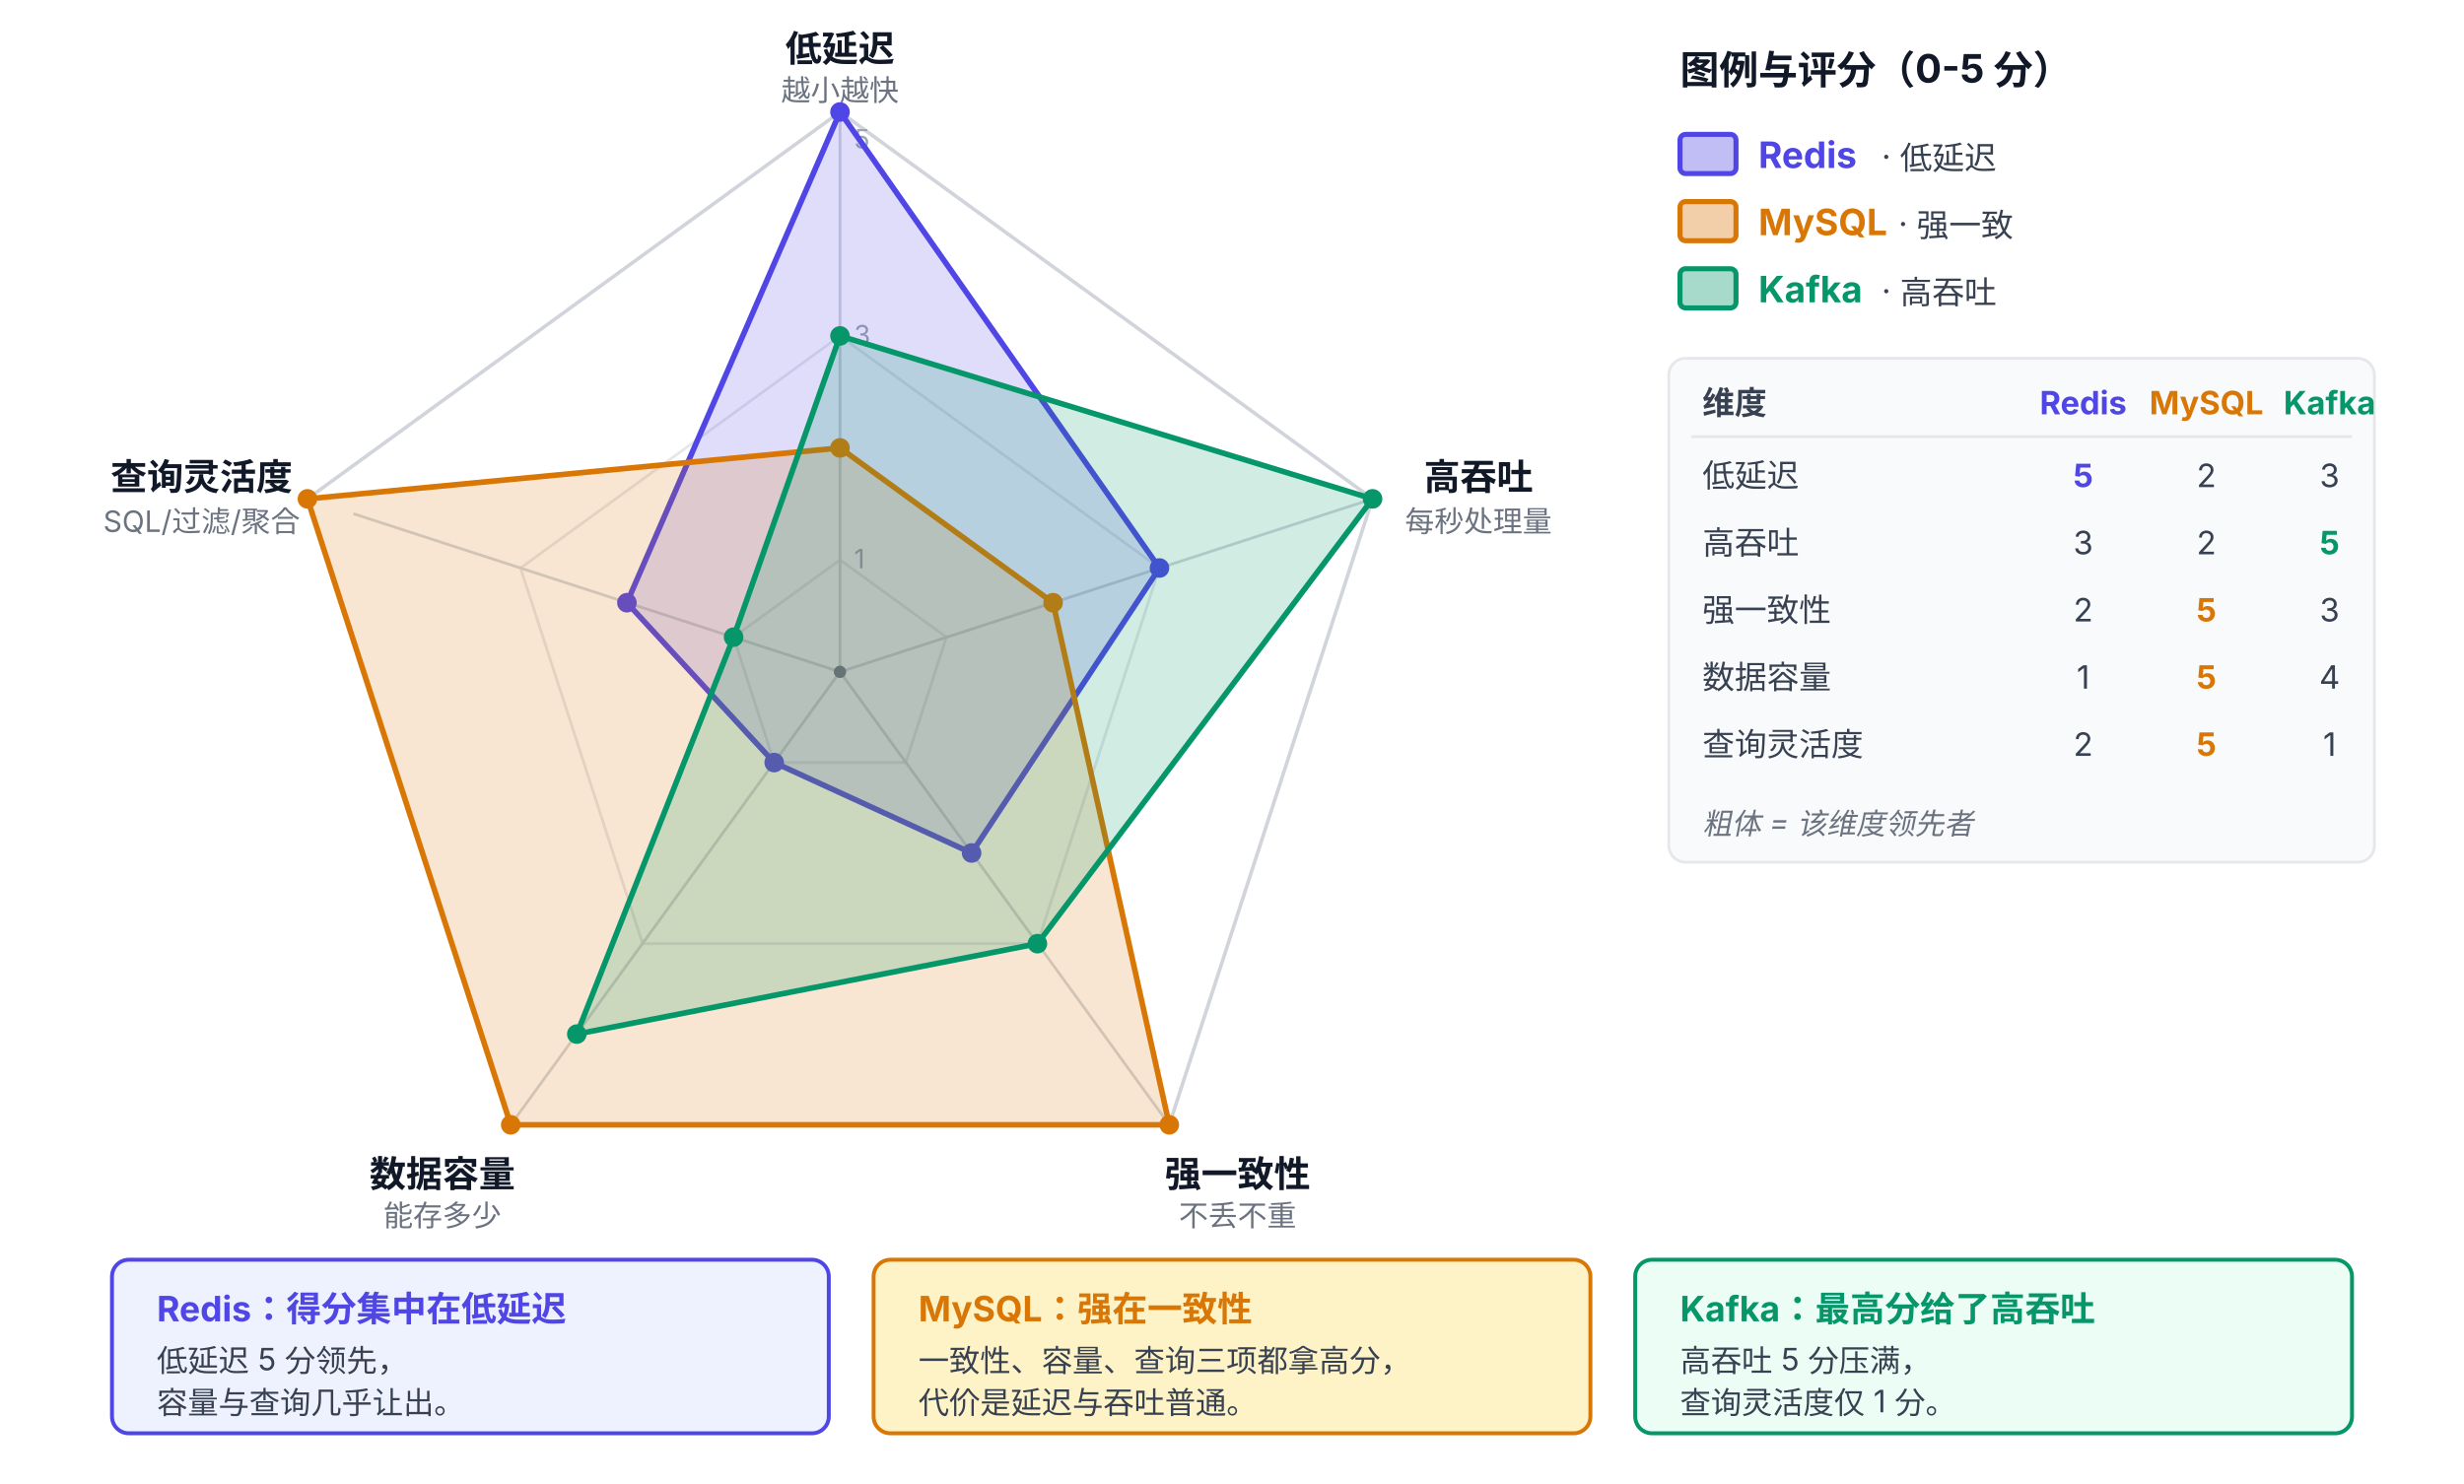
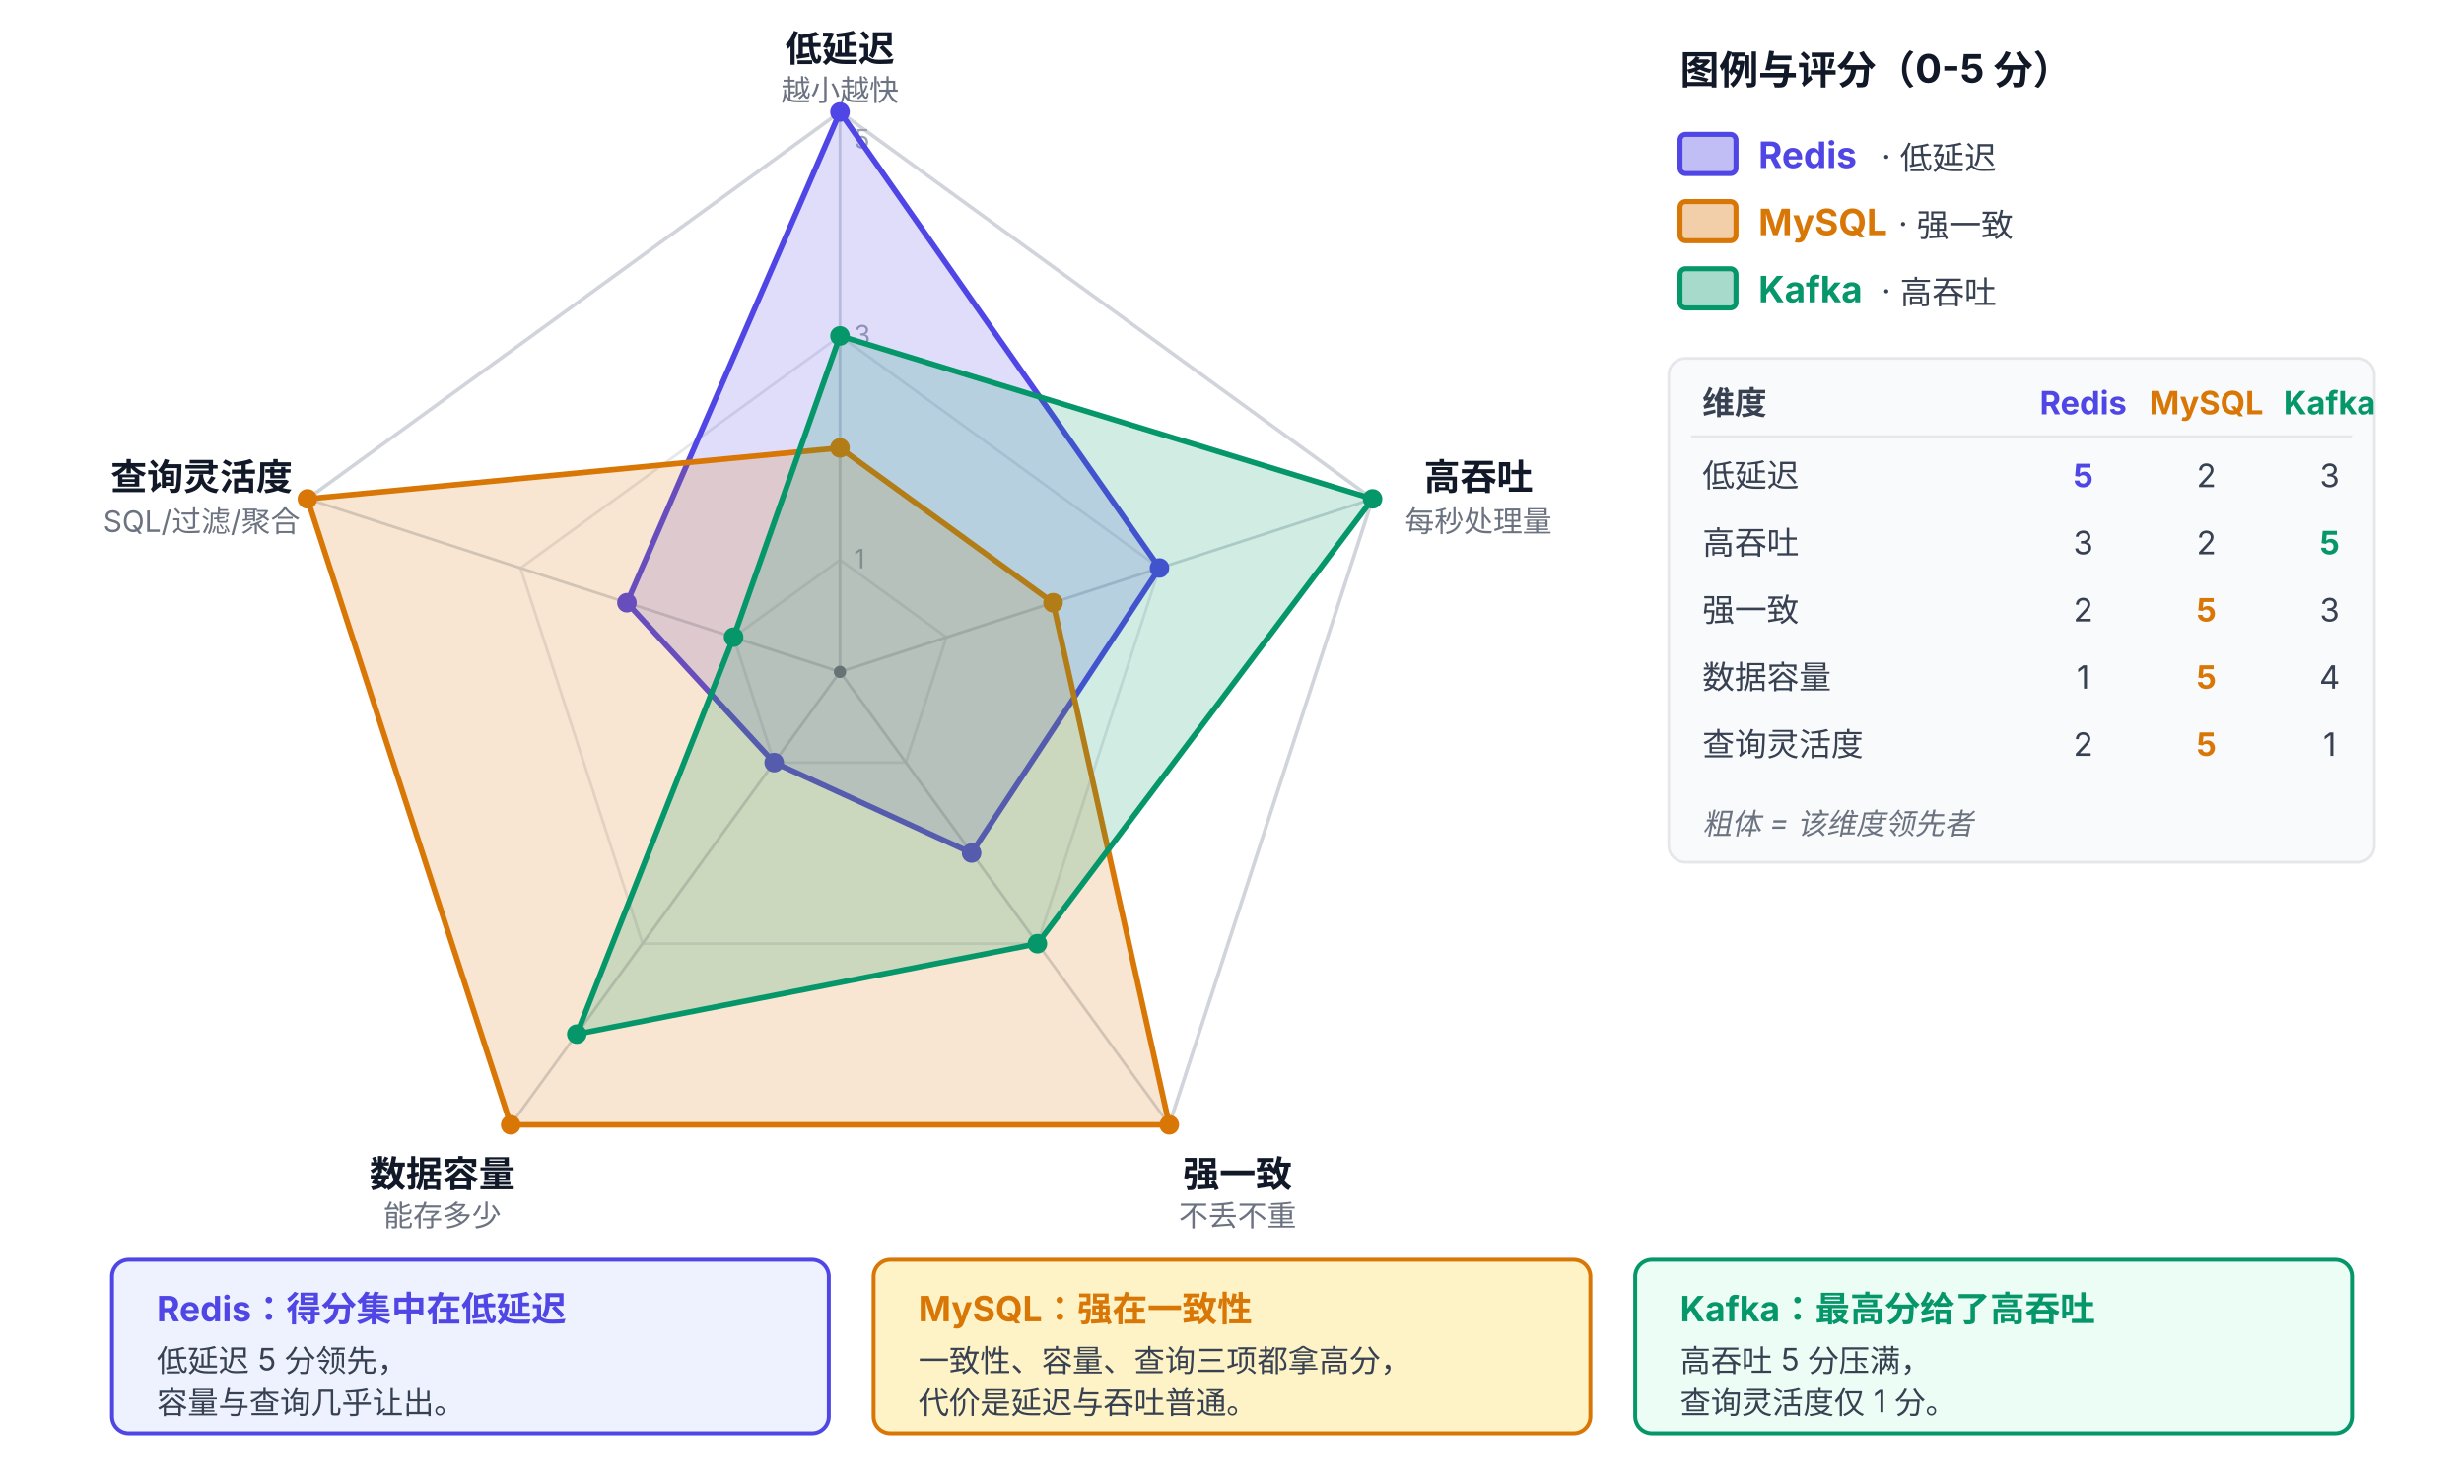
<svg xmlns="http://www.w3.org/2000/svg" viewBox="0 90 880 530" font-family="system-ui, -apple-system, 'PingFang SC', 'Microsoft YaHei', sans-serif">
  <defs>
    <marker id="arrow-1-3" viewBox="0 0 10 10" refX="9" refY="5" markerWidth="7" markerHeight="7" orient="auto-start-reverse">
      <path d="M0,0 L10,5 L0,10 z" fill="#4B5563" />
    </marker>
  </defs>
  <polygon points="300.0,290.0 338.0,317.6 323.5,362.4 276.5,362.4 262.0,317.6" fill="none" stroke="#E5E7EB" stroke-width="1" />
  <polygon points="300.0,210.0 414.1,292.9 370.5,427.1 229.5,427.1 185.9,292.9" fill="none" stroke="#E5E7EB" stroke-width="1" />
  <polygon points="300.0,130.0 490.2,268.2 417.6,491.8 182.4,491.8 109.8,268.2" fill="none" stroke="#D1D5DB" stroke-width="1.3" />
  <g stroke="#D1D5DB" stroke-width="1">
    <line x1="300" y1="330" x2="300.0" y2="130.0" />
    <line x1="300" y1="330" x2="490.2" y2="268.2" />
    <line x1="300" y1="330" x2="417.6" y2="491.8" />
    <line x1="300" y1="330" x2="182.4" y2="491.8" />
-     <line x1="300" y1="330" x2="126.2" y2="273.5" />
+     <line x1="300" y1="330" x2="109.8" y2="268.2" />
  </g>
  <g font-size="9.5" fill="#9CA3AF" text-anchor="start">
    <text x="305" y="293">1</text>
    <text x="305" y="213">3</text>
    <text x="305" y="143">5</text>
  </g>
  <circle cx="300" cy="330" r="2.2" fill="#6B7280" />
  <g font-size="13" font-weight="700" fill="#111827" text-anchor="middle">
    <text x="300.0" y="112">低延迟</text>
    <text x="528" y="265">高吞吐</text>
-     <text x="442" y="514">强一致性</text>
+     <text x="442" y="514">强一致</text>
    <text x="158" y="514">数据容量</text>
    <text x="72" y="265">查询灵活度</text>
  </g>
  <g font-size="10.5" fill="#6B7280" text-anchor="middle">
    <text x="300.0" y="126">越小越快</text>
    <text x="528" y="280">每秒处理量</text>
    <text x="442" y="528">不丢不重</text>
    <text x="158" y="528">能存多少</text>
    <text x="72" y="280" font-size="10.5" text-anchor="middle">SQL/过滤/聚合</text>
  </g>
  <polygon points="300.0,130.0 414.1,292.9 347.0,394.7 276.5,362.4 223.9,305.3" fill="#4F46E5" fill-opacity="0.18" stroke="#4F46E5" stroke-width="2" />
  <g fill="#4F46E5">
    <circle cx="300.0" cy="130.0" r="3.5" />
    <circle cx="414.1" cy="292.9" r="3.5" />
    <circle cx="347.0" cy="394.7" r="3.5" />
    <circle cx="276.5" cy="362.4" r="3.5" />
    <circle cx="223.9" cy="305.3" r="3.5" />
  </g>
  <polygon points="300.0,250.0 376.1,305.3 417.6,491.8 182.4,491.8 109.8,268.2" fill="#D97706" fill-opacity="0.18" stroke="#D97706" stroke-width="2" />
  <g fill="#D97706">
    <circle cx="300.0" cy="250.0" r="3.5" />
    <circle cx="376.1" cy="305.3" r="3.5" />
    <circle cx="417.6" cy="491.8" r="3.5" />
    <circle cx="182.4" cy="491.8" r="3.5" />
    <circle cx="109.8" cy="268.2" r="3.5" />
  </g>
  <polygon points="300.0,210.0 490.2,268.2 370.5,427.1 206.0,459.4 262.0,317.6" fill="#059669" fill-opacity="0.18" stroke="#059669" stroke-width="2" />
  <g fill="#059669">
    <circle cx="300.0" cy="210.0" r="3.5" />
    <circle cx="490.2" cy="268.2" r="3.5" />
    <circle cx="370.5" cy="427.1" r="3.5" />
    <circle cx="206.0" cy="459.4" r="3.5" />
    <circle cx="262.0" cy="317.6" r="3.5" />
  </g>
  <text x="600" y="120" font-size="14" font-weight="700" fill="#111827">图例与评分（0-5 分）</text>
  <rect x="600" y="138" width="20" height="14" rx="2" fill="#4F46E5" fill-opacity="0.35" stroke="#4F46E5" stroke-width="1.8" />
  <text x="628" y="150" font-size="13" font-weight="700" fill="#4F46E5">Redis</text>
  <text x="672" y="150" font-size="11.5" fill="#374151">· 低延迟</text>
  <rect x="600" y="162" width="20" height="14" rx="2" fill="#D97706" fill-opacity="0.35" stroke="#D97706" stroke-width="1.8" />
  <text x="628" y="174" font-size="13" font-weight="700" fill="#D97706">MySQL</text>
  <text x="678" y="174" font-size="11.5" fill="#374151">· 强一致</text>
  <rect x="600" y="186" width="20" height="14" rx="2" fill="#059669" fill-opacity="0.35" stroke="#059669" stroke-width="1.8" />
  <text x="628" y="198" font-size="13" font-weight="700" fill="#059669">Kafka</text>
  <text x="672" y="198" font-size="11.5" fill="#374151">· 高吞吐</text>
  <rect x="596" y="218" width="252" height="180" rx="6" fill="#F9FAFB" stroke="#E5E7EB" stroke-width="1" />
  <text x="608" y="238" font-size="11.5" font-weight="700" fill="#374151">维度</text>
  <text x="744" y="238" font-size="11.5" font-weight="700" fill="#4F46E5" text-anchor="middle">Redis</text>
  <text x="788" y="238" font-size="11.5" font-weight="700" fill="#D97706" text-anchor="middle">MySQL</text>
  <text x="832" y="238" font-size="11.5" font-weight="700" fill="#059669" text-anchor="middle">Kafka</text>
  <line x1="604" y1="246" x2="840" y2="246" stroke="#E5E7EB" stroke-width="1" />
  <g font-size="11.5" fill="#374151">
    <text x="608" y="264">低延迟</text>
    <text x="744" y="264" text-anchor="middle" font-weight="700" fill="#4F46E5">5</text>
    <text x="788" y="264" text-anchor="middle">2</text>
    <text x="832" y="264" text-anchor="middle">3</text>
    <text x="608" y="288">高吞吐</text>
    <text x="744" y="288" text-anchor="middle">3</text>
    <text x="788" y="288" text-anchor="middle">2</text>
    <text x="832" y="288" text-anchor="middle" font-weight="700" fill="#059669">5</text>
-     <text x="608" y="312">强一致性</text>
+     <text x="608" y="312">强一致</text>
    <text x="744" y="312" text-anchor="middle">2</text>
    <text x="788" y="312" text-anchor="middle" font-weight="700" fill="#D97706">5</text>
    <text x="832" y="312" text-anchor="middle">3</text>
    <text x="608" y="336">数据容量</text>
    <text x="744" y="336" text-anchor="middle">1</text>
    <text x="788" y="336" text-anchor="middle" font-weight="700" fill="#D97706">5</text>
    <text x="832" y="336" text-anchor="middle">4</text>
    <text x="608" y="360">查询灵活度</text>
    <text x="744" y="360" text-anchor="middle">2</text>
    <text x="788" y="360" text-anchor="middle" font-weight="700" fill="#D97706">5</text>
    <text x="832" y="360" text-anchor="middle">1</text>
    <text x="608" y="388" font-size="10.5" fill="#6B7280" font-style="italic">粗体 = 该维度领先者</text>
  </g>
  <rect x="40" y="540" width="256" height="62" rx="6" fill="#EEF2FF" stroke="#4F46E5" stroke-width="1.4" />
  <text x="56" y="562" font-size="12.5" font-weight="700" fill="#4F46E5">Redis：得分集中在低延迟</text>
  <text x="56" y="580" font-size="11" fill="#374151">低延迟 5 分领先，</text>
  <text x="56" y="595" font-size="11" fill="#374151">容量与查询几乎让出。</text>
  <rect x="312" y="540" width="256" height="62" rx="6" fill="#FEF3C7" stroke="#D97706" stroke-width="1.4" />
  <text x="328" y="562" font-size="12.5" font-weight="700" fill="#D97706">MySQL：强在一致性</text>
  <text x="328" y="580" font-size="11" fill="#374151">一致性、容量、查询三项都拿高分，</text>
  <text x="328" y="595" font-size="11" fill="#374151">代价是延迟与吞吐普通。</text>
  <rect x="584" y="540" width="256" height="62" rx="6" fill="#ECFDF5" stroke="#059669" stroke-width="1.4" />
  <text x="600" y="562" font-size="12.5" font-weight="700" fill="#059669">Kafka：最高分给了高吞吐</text>
  <text x="600" y="580" font-size="11" fill="#374151">高吞吐 5 分压满，</text>
  <text x="600" y="595" font-size="11" fill="#374151">查询灵活度仅 1 分。</text>
</svg>
